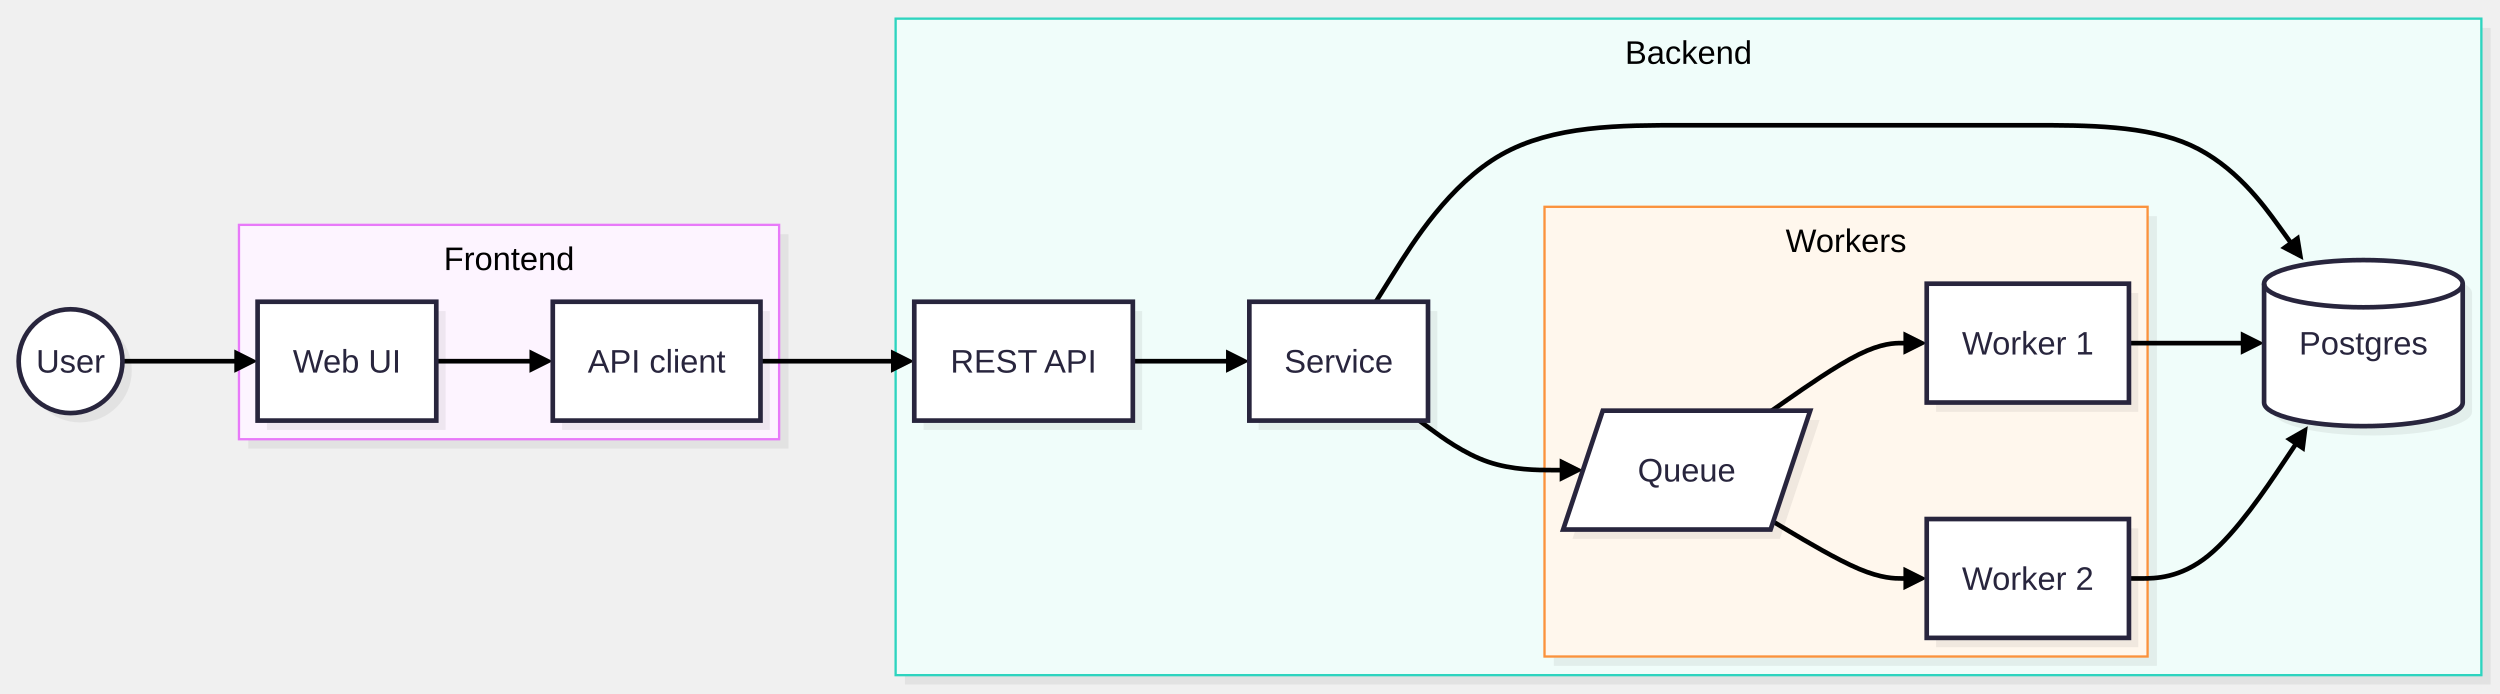
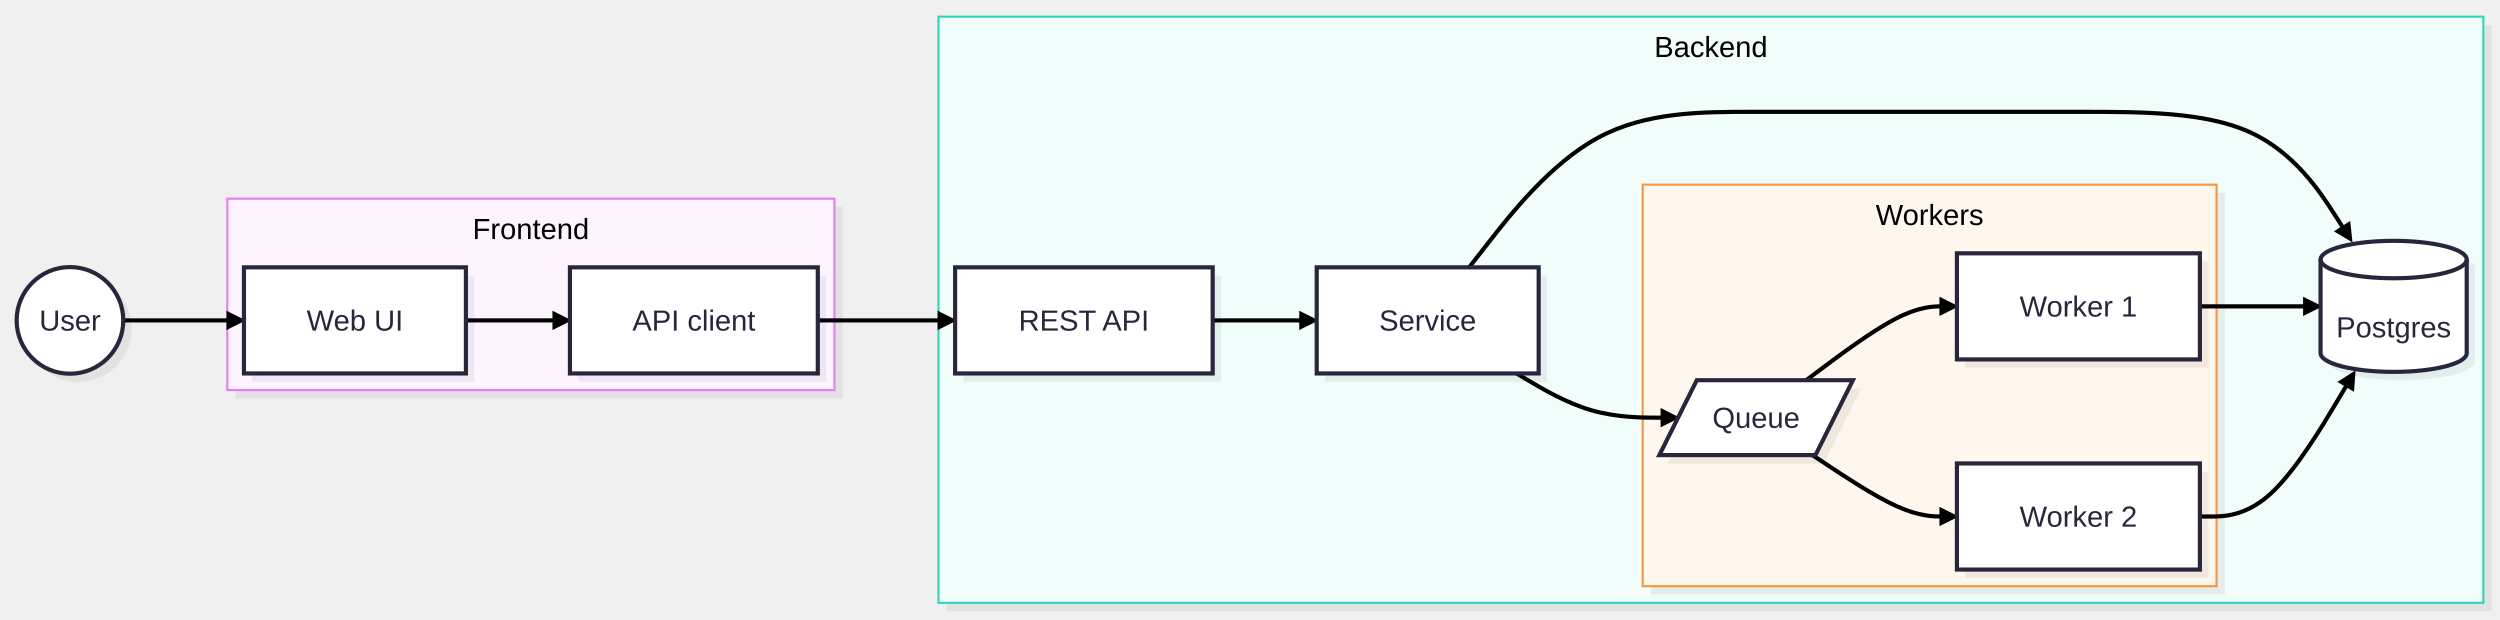
- <svg xmlns="http://www.w3.org/2000/svg" id="my-svg" width="100%" class="flowchart" style="max-width: 1072.896px; background-color: white;" viewBox="-8 -8 1072.896 297.75" role="graphics-document document" aria-roledescription="flowchart-v2">
+ <svg xmlns="http://www.w3.org/2000/svg" id="my-svg" width="100%" class="flowchart" style="max-width: 1201.597px; background-color: white;" viewBox="-8 -8 1201.597 297.75" role="graphics-document document" aria-roledescription="flowchart-v2">
  <style>#my-svg{font-family:"Recursive Variable", arial, sans-serif;font-size:16px;}#my-svg text{font-family:"Recursive Variable", arial, sans-serif;}</style>
  <g>
    <g class="clusters">
      <g id="cluster-frontend" class="cluster">
-         <rect class="drop-shadow" x="98.554" y="92.5" width="231.812" height="92" fill="#000000" stroke="none" opacity="0.06" />
-         <rect x="94.554" y="88.5" width="231.812" height="92" fill="#FDF4FF" stroke="#E879F9" stroke-width="1" />
-         <text class="cluster-label" x="210.46" y="107.9" text-anchor="middle" font-size="14" fill="#000000">Frontend</text>
+         <rect class="drop-shadow" x="105.255" y="91.496" width="291.812" height="92" fill="#000000" stroke="none" opacity="0.06" />
+         <rect x="101.255" y="87.496" width="291.812" height="92" fill="#FDF4FF" stroke="#E879F9" stroke-width="1" />
+         <text class="cluster-label" x="247.161" y="106.896" text-anchor="middle" font-size="14" fill="#000000">Frontend</text>
      </g>
      <g id="cluster-backend" class="cluster">
-         <rect class="drop-shadow" x="380.366" y="4" width="680.53" height="281.75" fill="#000000" stroke="none" opacity="0.06" />
-         <rect x="376.366" y="0" width="680.53" height="281.75" fill="#F0FDFA" stroke="#2DD4BF" stroke-width="1" />
-         <text class="cluster-label" x="716.631" y="19.4" text-anchor="middle" font-size="14" fill="#000000">Backend</text>
+         <rect class="drop-shadow" x="447.067" y="4" width="742.53" height="281.75" fill="#000000" stroke="none" opacity="0.06" />
+         <rect x="443.067" y="0" width="742.53" height="281.75" fill="#F0FDFA" stroke="#2DD4BF" stroke-width="1" />
+         <text class="cluster-label" x="814.332" y="19.4" text-anchor="middle" font-size="14" fill="#000000">Backend</text>
      </g>
      <g id="cluster-workers" class="cluster">
-         <rect class="drop-shadow" x="658.84" y="84.75" width="258.812" height="193" fill="#000000" stroke="none" opacity="0.06" />
-         <rect x="654.84" y="80.75" width="258.812" height="193" fill="#FFF7ED" stroke="#FB923C" stroke-width="1" />
-         <text class="cluster-label" x="784.246" y="100.15" text-anchor="middle" font-size="14" fill="#000000">Workers</text>
+         <rect class="drop-shadow" x="785.541" y="84.75" width="275.812" height="193" fill="#000000" stroke="none" opacity="0.06" />
+         <rect x="781.541" y="80.75" width="275.812" height="193" fill="#FFF7ED" stroke="#FB923C" stroke-width="1" />
+         <text class="cluster-label" x="919.447" y="100.15" text-anchor="middle" font-size="14" fill="#000000">Workers</text>
      </g>
    </g>
    <g class="edgePaths">
      <g id="L-ui-api_client-0" class="edgePath">
-         <path class="flowchart-link LS-ui LE-api_client" d="M179.23,147L183.397,147C187.563,147,195.897,147,202.897,147C209.897,147,215.563,147,218.397,147L221.23,147" fill="none" stroke="#000000" stroke-width="2" />
-         <path class="arrowheadPath" d="M229.23,147L219.23,152L219.23,142Z" fill="#000000" stroke="none" />
+         <path class="flowchart-link LS-ui LE-api_client" d="M215.931,145.996L220.098,145.996C224.265,145.996,232.598,145.996,240.265,145.996C247.931,145.996,254.931,145.996,258.431,145.996L261.931,145.996" fill="none" stroke="#000000" stroke-width="2" />
+         <path class="marker" d="M257.931,141.996L265.931,145.996L257.931,149.996Z" fill="#000000" stroke="#000000" stroke-width="0.8" />
      </g>
      <g id="L-api-svc-1" class="edgePath">
-         <path class="flowchart-link LS-api LE-svc" d="M478.164,147L482.331,147C486.497,147,494.831,147,501.831,147C508.831,147,514.497,147,517.331,147L520.164,147" fill="none" stroke="#000000" stroke-width="2" />
-         <path class="arrowheadPath" d="M528.164,147L518.164,152L518.164,142Z" fill="#000000" stroke="none" />
+         <path class="flowchart-link LS-api LE-svc" d="M574.865,145.996L579.032,145.996C583.199,145.996,591.532,145.996,599.199,145.996C606.865,145.996,613.865,145.996,617.365,145.996L620.865,145.996" fill="none" stroke="#000000" stroke-width="2" />
+         <path class="marker" d="M616.865,141.996L624.865,145.996L616.865,149.996Z" fill="#000000" stroke="#000000" stroke-width="0.8" />
      </g>
      <g id="L-svc-db-2" class="edgePath">
-         <path class="flowchart-link LS-svc LE-db" d="M582.454,121.5L590.351,108.875C598.249,96.25,614.045,71,636.278,58.375C658.511,45.75,687.183,45.75,714.521,45.75C741.859,45.75,767.863,45.75,792.264,45.75C816.665,45.75,839.463,45.75,863.593,45.75C887.724,45.75,913.188,45.75,932.113,54.314C951.039,62.877,963.426,80.004,969.619,88.568L975.813,97.131" fill="none" stroke="#000000" stroke-width="2" />
-         <path class="arrowheadPath" d="M980.501,103.614L970.589,98.441L978.692,92.581Z" fill="#000000" stroke="none" />
+         <path class="flowchart-link LS-svc LE-db" d="M698.13,120.496L707.866,108.038C717.601,95.581,737.071,70.665,760.058,58.208C783.046,45.75,809.551,45.75,834.722,45.75C859.893,45.75,883.731,45.75,909.549,45.75C935.367,45.75,963.164,45.75,992.295,45.75C1021.425,45.75,1051.889,45.75,1073.406,55.524C1094.923,65.298,1107.493,84.846,1113.777,94.62L1120.062,104.394" fill="none" stroke="#000000" stroke-width="2" />
+         <path class="marker" d="M1121.263,98.866L1122.226,107.758L1114.534,103.193Z" fill="#000000" stroke="#000000" stroke-width="0.8" />
      </g>
      <g id="L-q-w1-3" class="edgePath">
-         <path class="flowchart-link LS-q LE-w1" d="M752.356,168.25L759.275,163.417C766.193,158.583,780.031,148.917,789.783,144.083C799.535,139.25,805.201,139.25,808.035,139.25L810.868,139.25" fill="none" stroke="#000000" stroke-width="2" />
-         <path class="arrowheadPath" d="M818.868,139.25L808.868,144.25L808.868,134.25Z" fill="#000000" stroke="none" />
+         <path class="flowchart-link LS-q LE-w1" d="M860.118,174.746L868.026,168.83C875.935,162.914,891.752,151.082,903.161,145.166C914.569,139.25,921.569,139.25,925.069,139.25L928.569,139.25" fill="none" stroke="#000000" stroke-width="2" />
+         <path class="marker" d="M924.569,135.25L932.569,139.25L924.569,143.25Z" fill="#000000" stroke="#000000" stroke-width="0.8" />
      </g>
      <g id="L-q-w2-4" class="edgePath">
-         <path class="flowchart-link LS-q LE-w2" d="M752.99,215.885L759.803,219.946C766.616,224.006,780.242,232.128,789.888,236.189C799.535,240.25,805.201,240.25,808.035,240.25L810.868,240.25" fill="none" stroke="#000000" stroke-width="2" />
-         <path class="arrowheadPath" d="M818.868,240.25L808.868,245.25L808.868,235.25Z" fill="#000000" stroke="none" />
+         <path class="flowchart-link LS-q LE-w2" d="M863.153,210.746L870.556,215.663C877.958,220.581,892.764,230.415,903.666,235.333C914.569,240.25,921.569,240.25,925.069,240.25L928.569,240.25" fill="none" stroke="#000000" stroke-width="2" />
+         <path class="marker" d="M924.569,236.25L932.569,240.25L924.569,244.25Z" fill="#000000" stroke="#000000" stroke-width="0.8" />
      </g>
      <g id="L-svc-q-5" class="edgePath">
-         <path class="flowchart-link LS-svc LE-q" d="M601.05,172.5L605.848,176.042C610.647,179.583,620.243,186.667,630.625,190.208C641.007,193.75,652.173,193.75,657.757,193.75L663.34,193.75" fill="none" stroke="#000000" stroke-width="2" />
-         <path class="arrowheadPath" d="M671.34,193.75L661.34,198.75L661.34,188.75Z" fill="#000000" stroke="none" />
+         <path class="flowchart-link LS-svc LE-q" d="M720.933,171.496L726.868,175.037C732.802,178.579,744.672,185.662,756.94,189.204C769.208,192.746,781.875,192.746,788.208,192.746L794.541,192.746" fill="none" stroke="#000000" stroke-width="2" />
+         <path class="marker" d="M790.541,188.746L798.541,192.746L790.541,196.746Z" fill="#000000" stroke="#000000" stroke-width="0.8" />
      </g>
      <g id="L-api_client-api-6" class="edgePath">
-         <path class="flowchart-link LS-api_client LE-api" d="M318.366,147L323.866,147C329.366,147,340.366,147,350.033,147C359.699,147,368.033,147,372.199,147L376.366,147" fill="none" stroke="#000000" stroke-width="2" />
-         <path class="arrowheadPath" d="M384.366,147L374.366,152L374.366,142Z" fill="#000000" stroke="none" />
+         <path class="flowchart-link LS-api_client LE-api" d="M385.067,145.996L390.567,145.996C396.067,145.996,407.067,145.996,417.401,145.996C427.734,145.996,437.401,145.996,442.234,145.996L447.067,145.996" fill="none" stroke="#000000" stroke-width="2" />
+         <path class="marker" d="M443.067,141.996L451.067,145.996L443.067,149.996Z" fill="#000000" stroke="#000000" stroke-width="0.8" />
      </g>
      <g id="L-w1-db-7" class="edgePath">
-         <path class="flowchart-link LS-w1 LE-db" d="M905.652,139.25L911.152,139.25C916.652,139.25,927.652,139.25,935.985,139.25C944.319,139.25,949.985,139.25,952.819,139.25L955.652,139.25" fill="none" stroke="#000000" stroke-width="2" />
-         <path class="arrowheadPath" d="M963.652,139.25L953.652,144.25L953.652,134.25Z" fill="#000000" stroke="none" />
+         <path class="flowchart-link LS-w1 LE-db" d="M1049.353,139.25L1054.853,139.25C1060.353,139.25,1071.353,139.25,1080.353,139.25C1089.353,139.25,1096.353,139.25,1099.853,139.25L1103.353,139.25" fill="none" stroke="#000000" stroke-width="2" />
+         <path class="marker" d="M1099.353,135.25L1107.353,139.25L1099.353,143.25Z" fill="#000000" stroke="#000000" stroke-width="0.8" />
      </g>
      <g id="L-w2-db-8" class="edgePath">
-         <path class="flowchart-link LS-w2 LE-db" d="M905.652,240.25L911.152,240.25C916.652,240.25,927.652,240.25,939.704,230.464C951.756,220.678,964.86,201.106,971.412,191.32L977.964,181.534" fill="none" stroke="#000000" stroke-width="2" />
-         <path class="arrowheadPath" d="M982.415,174.886L981.006,185.978L972.696,180.414Z" fill="#000000" stroke="none" />
+         <path class="flowchart-link LS-w2 LE-db" d="M1049.353,240.25L1054.853,240.25C1060.353,240.25,1071.353,240.25,1083.408,229.238C1095.463,218.226,1108.573,196.202,1115.128,185.191L1121.683,174.179" fill="none" stroke="#000000" stroke-width="2" />
+         <path class="marker" d="M1116.2,175.57L1123.729,170.742L1123.074,179.662Z" fill="#000000" stroke="#000000" stroke-width="0.8" />
      </g>
      <g id="L-user-ui-9" class="edgePath">
-         <path class="flowchart-link LS-user LE-ui" d="M44.554,147L48.721,147C52.887,147,61.221,147,69.554,147C77.887,147,86.221,147,90.387,147L94.554,147" fill="none" stroke="#000000" stroke-width="2" />
-         <path class="arrowheadPath" d="M102.554,147L92.554,152L92.554,142Z" fill="#000000" stroke="none" />
+         <path class="flowchart-link LS-user LE-ui" d="M51.255,145.996L55.422,145.996C59.589,145.996,67.922,145.996,76.922,145.996C85.922,145.996,95.589,145.996,100.422,145.996L105.255,145.996" fill="none" stroke="#000000" stroke-width="2" />
+         <path class="marker" d="M101.255,141.996L109.255,145.996L101.255,149.996Z" fill="#000000" stroke="#000000" stroke-width="0.8" />
      </g>
    </g>
    <g class="nodes">
      <g id="flowchart-ui-0" class="node default">
-         <rect class="drop-shadow" x="106.554" y="125.5" width="76.676" height="51" fill="#000000" stroke="none" opacity="0.06" />
-         <rect class="basic label-container" x="102.554" y="121.5" width="76.676" height="51" fill="#ffffff" stroke="#28253D" stroke-width="2" />
-         <text class="nodeLabel" x="140.892" y="151.9" text-anchor="middle" font-size="14" fill="#28253D">Web UI</text>
+         <rect class="drop-shadow" x="113.255" y="124.496" width="106.676" height="51" fill="#000000" stroke="none" opacity="0.06" />
+         <rect class="basic label-container" x="109.255" y="120.496" width="106.676" height="51" fill="#ffffff" stroke="#28253D" stroke-width="2" />
+         <text class="nodeLabel" x="162.593" y="150.896" text-anchor="middle" font-size="14" fill="#28253D">Web UI</text>
      </g>
      <g id="flowchart-api_client-1" class="node default">
-         <rect class="drop-shadow" x="233.23" y="125.5" width="89.136" height="51" fill="#000000" stroke="none" opacity="0.06" />
-         <rect class="basic label-container" x="229.23" y="121.5" width="89.136" height="51" fill="#ffffff" stroke="#28253D" stroke-width="2" />
-         <text class="nodeLabel" x="273.798" y="151.9" text-anchor="middle" font-size="14" fill="#28253D">API client</text>
+         <rect class="drop-shadow" x="269.931" y="124.496" width="119.136" height="51" fill="#000000" stroke="none" opacity="0.06" />
+         <rect class="basic label-container" x="265.931" y="120.496" width="119.136" height="51" fill="#ffffff" stroke="#28253D" stroke-width="2" />
+         <text class="nodeLabel" x="325.499" y="150.896" text-anchor="middle" font-size="14" fill="#28253D">API client</text>
      </g>
      <g id="flowchart-api-2" class="node default">
-         <rect class="drop-shadow" x="388.366" y="125.5" width="93.798" height="51" fill="#000000" stroke="none" opacity="0.06" />
-         <rect class="basic label-container" x="384.366" y="121.5" width="93.798" height="51" fill="#ffffff" stroke="#28253D" stroke-width="2" />
-         <text class="nodeLabel" x="431.265" y="151.9" text-anchor="middle" font-size="14" fill="#28253D">REST API</text>
+         <rect class="drop-shadow" x="455.067" y="124.496" width="123.798" height="51" fill="#000000" stroke="none" opacity="0.06" />
+         <rect class="basic label-container" x="451.067" y="120.496" width="123.798" height="51" fill="#ffffff" stroke="#28253D" stroke-width="2" />
+         <text class="nodeLabel" x="512.966" y="150.896" text-anchor="middle" font-size="14" fill="#28253D">REST API</text>
      </g>
      <g id="flowchart-svc-3" class="node default">
-         <rect class="drop-shadow" x="532.164" y="125.5" width="76.676" height="51" fill="#000000" stroke="none" opacity="0.06" />
-         <rect class="basic label-container" x="528.164" y="121.5" width="76.676" height="51" fill="#ffffff" stroke="#28253D" stroke-width="2" />
-         <text class="nodeLabel" x="566.502" y="151.9" text-anchor="middle" font-size="14" fill="#28253D">Service</text>
+         <rect class="drop-shadow" x="628.865" y="124.496" width="106.676" height="51" fill="#000000" stroke="none" opacity="0.06" />
+         <rect class="basic label-container" x="624.865" y="120.496" width="106.676" height="51" fill="#ffffff" stroke="#28253D" stroke-width="2" />
+         <text class="nodeLabel" x="678.203" y="150.896" text-anchor="middle" font-size="14" fill="#28253D">Service</text>
      </g>
      <g id="flowchart-db-4" class="node default">
-         <path class="drop-shadow" d="M967.652,117.75L967.652,168.75C967.652,174.348,986.735,178.886,1010.274,178.886C1033.813,178.886,1052.896,174.348,1052.896,168.75L1052.896,117.75C1052.896,112.152,1033.813,107.614,1010.274,107.614C986.735,107.614,967.652,112.152,967.652,117.75Z" fill="#000000" stroke="none" opacity="0.06" />
-         <path class="basic label-container" d="M963.652,113.75L963.652,164.75C963.652,170.348,982.735,174.886,1006.274,174.886C1029.813,174.886,1048.896,170.348,1048.896,164.75L1048.896,113.75C1048.896,108.152,1029.813,103.614,1006.274,103.614C982.735,103.614,963.652,108.152,963.652,113.75Z" fill="#ffffff" stroke="#28253D" stroke-width="2" />
-         <path d="M963.652,113.75C963.652,119.348,982.735,123.886,1006.274,123.886C1029.813,123.886,1048.896,119.348,1048.896,113.75" fill="none" stroke="#28253D" stroke-width="2" />
-         <text class="nodeLabel" x="1006.274" y="144.15" text-anchor="middle" font-size="14" fill="#28253D">Postgres</text>
+         <path class="drop-shadow" d="M1111.353,120.753L1111.353,165.747C1111.353,170.715,1127.078,174.742,1146.475,174.742C1165.873,174.742,1181.597,170.715,1181.597,165.747L1181.597,120.753C1181.597,115.785,1165.873,111.758,1146.475,111.758C1127.078,111.758,1111.353,115.785,1111.353,120.753Z" fill="#000000" stroke="none" opacity="0.06" />
+         <path class="basic label-container" d="M1107.353,116.753L1107.353,161.747C1107.353,166.715,1123.078,170.742,1142.475,170.742C1161.873,170.742,1177.597,166.715,1177.597,161.747L1177.597,116.753C1177.597,111.785,1161.873,107.758,1142.475,107.758C1123.078,107.758,1107.353,111.785,1107.353,116.753Z" fill="#ffffff" stroke="#28253D" stroke-width="2" />
+         <path d="M1107.353,116.753C1107.353,121.72,1123.078,125.747,1142.475,125.747C1161.873,125.747,1177.597,121.72,1177.597,116.753" fill="none" stroke="#28253D" stroke-width="2" />
+         <text class="nodeLabel" x="1142.475" y="154.15" text-anchor="middle" font-size="14" fill="#28253D">Postgres</text>
      </g>
      <g id="flowchart-q-5" class="node default">
-         <path class="drop-shadow" d="M683.84,172.25L772.868,172.25L755.868,223.25L666.84,223.25Z" fill="#000000" stroke="none" opacity="0.06" />
-         <path class="label-container" d="M679.84,168.25L768.868,168.25L751.868,219.25L662.84,219.25Z" fill="#ffffff" stroke="#28253D" stroke-width="2" />
-         <text class="nodeLabel" x="715.854" y="198.65" text-anchor="middle" font-size="14" fill="#28253D">Queue</text>
+         <path class="drop-shadow" d="M811.541,178.746L886.569,178.746L868.569,214.746L793.541,214.746Z" fill="#000000" stroke="none" opacity="0.06" />
+         <path class="label-container" d="M807.541,174.746L882.569,174.746L864.569,210.746L789.541,210.746Z" fill="#ffffff" stroke="#28253D" stroke-width="2" />
+         <text class="nodeLabel" x="836.055" y="197.646" text-anchor="middle" font-size="14" fill="#28253D">Queue</text>
      </g>
      <g id="flowchart-w1-6" class="node default">
-         <rect class="drop-shadow" x="822.868" y="117.75" width="86.784" height="51" fill="#000000" stroke="none" opacity="0.06" />
-         <rect class="basic label-container" x="818.868" y="113.75" width="86.784" height="51" fill="#ffffff" stroke="#28253D" stroke-width="2" />
-         <text class="nodeLabel" x="862.26" y="144.15" text-anchor="middle" font-size="14" fill="#28253D">Worker 1</text>
+         <rect class="drop-shadow" x="936.569" y="117.75" width="116.784" height="51" fill="#000000" stroke="none" opacity="0.06" />
+         <rect class="basic label-container" x="932.569" y="113.75" width="116.784" height="51" fill="#ffffff" stroke="#28253D" stroke-width="2" />
+         <text class="nodeLabel" x="990.961" y="144.15" text-anchor="middle" font-size="14" fill="#28253D">Worker 1</text>
      </g>
      <g id="flowchart-w2-7" class="node default">
-         <rect class="drop-shadow" x="822.868" y="218.75" width="86.784" height="51" fill="#000000" stroke="none" opacity="0.06" />
-         <rect class="basic label-container" x="818.868" y="214.75" width="86.784" height="51" fill="#ffffff" stroke="#28253D" stroke-width="2" />
-         <text class="nodeLabel" x="862.26" y="245.15" text-anchor="middle" font-size="14" fill="#28253D">Worker 2</text>
+         <rect class="drop-shadow" x="936.569" y="218.75" width="116.784" height="51" fill="#000000" stroke="none" opacity="0.06" />
+         <rect class="basic label-container" x="932.569" y="214.75" width="116.784" height="51" fill="#ffffff" stroke="#28253D" stroke-width="2" />
+         <text class="nodeLabel" x="990.961" y="245.15" text-anchor="middle" font-size="14" fill="#28253D">Worker 2</text>
      </g>
      <g id="flowchart-user-8" class="node default">
-         <circle class="drop-shadow" cx="26.277" cy="151" r="22.277" fill="#000000" stroke="none" opacity="0.06" />
-         <circle class="basic label-container" cx="22.277" cy="147" r="22.277" fill="#ffffff" stroke="#28253D" stroke-width="2" />
-         <text class="nodeLabel" x="22.277" y="151.9" text-anchor="middle" font-size="14" fill="#28253D">User</text>
+         <circle class="drop-shadow" cx="29.628" cy="149.996" r="25.628" fill="#000000" stroke="none" opacity="0.06" />
+         <circle class="basic label-container" cx="25.628" cy="145.996" r="25.628" fill="#ffffff" stroke="#28253D" stroke-width="2" />
+         <text class="nodeLabel" x="25.628" y="150.896" text-anchor="middle" font-size="14" fill="#28253D">User</text>
      </g>
    </g>
  </g>
</svg>
